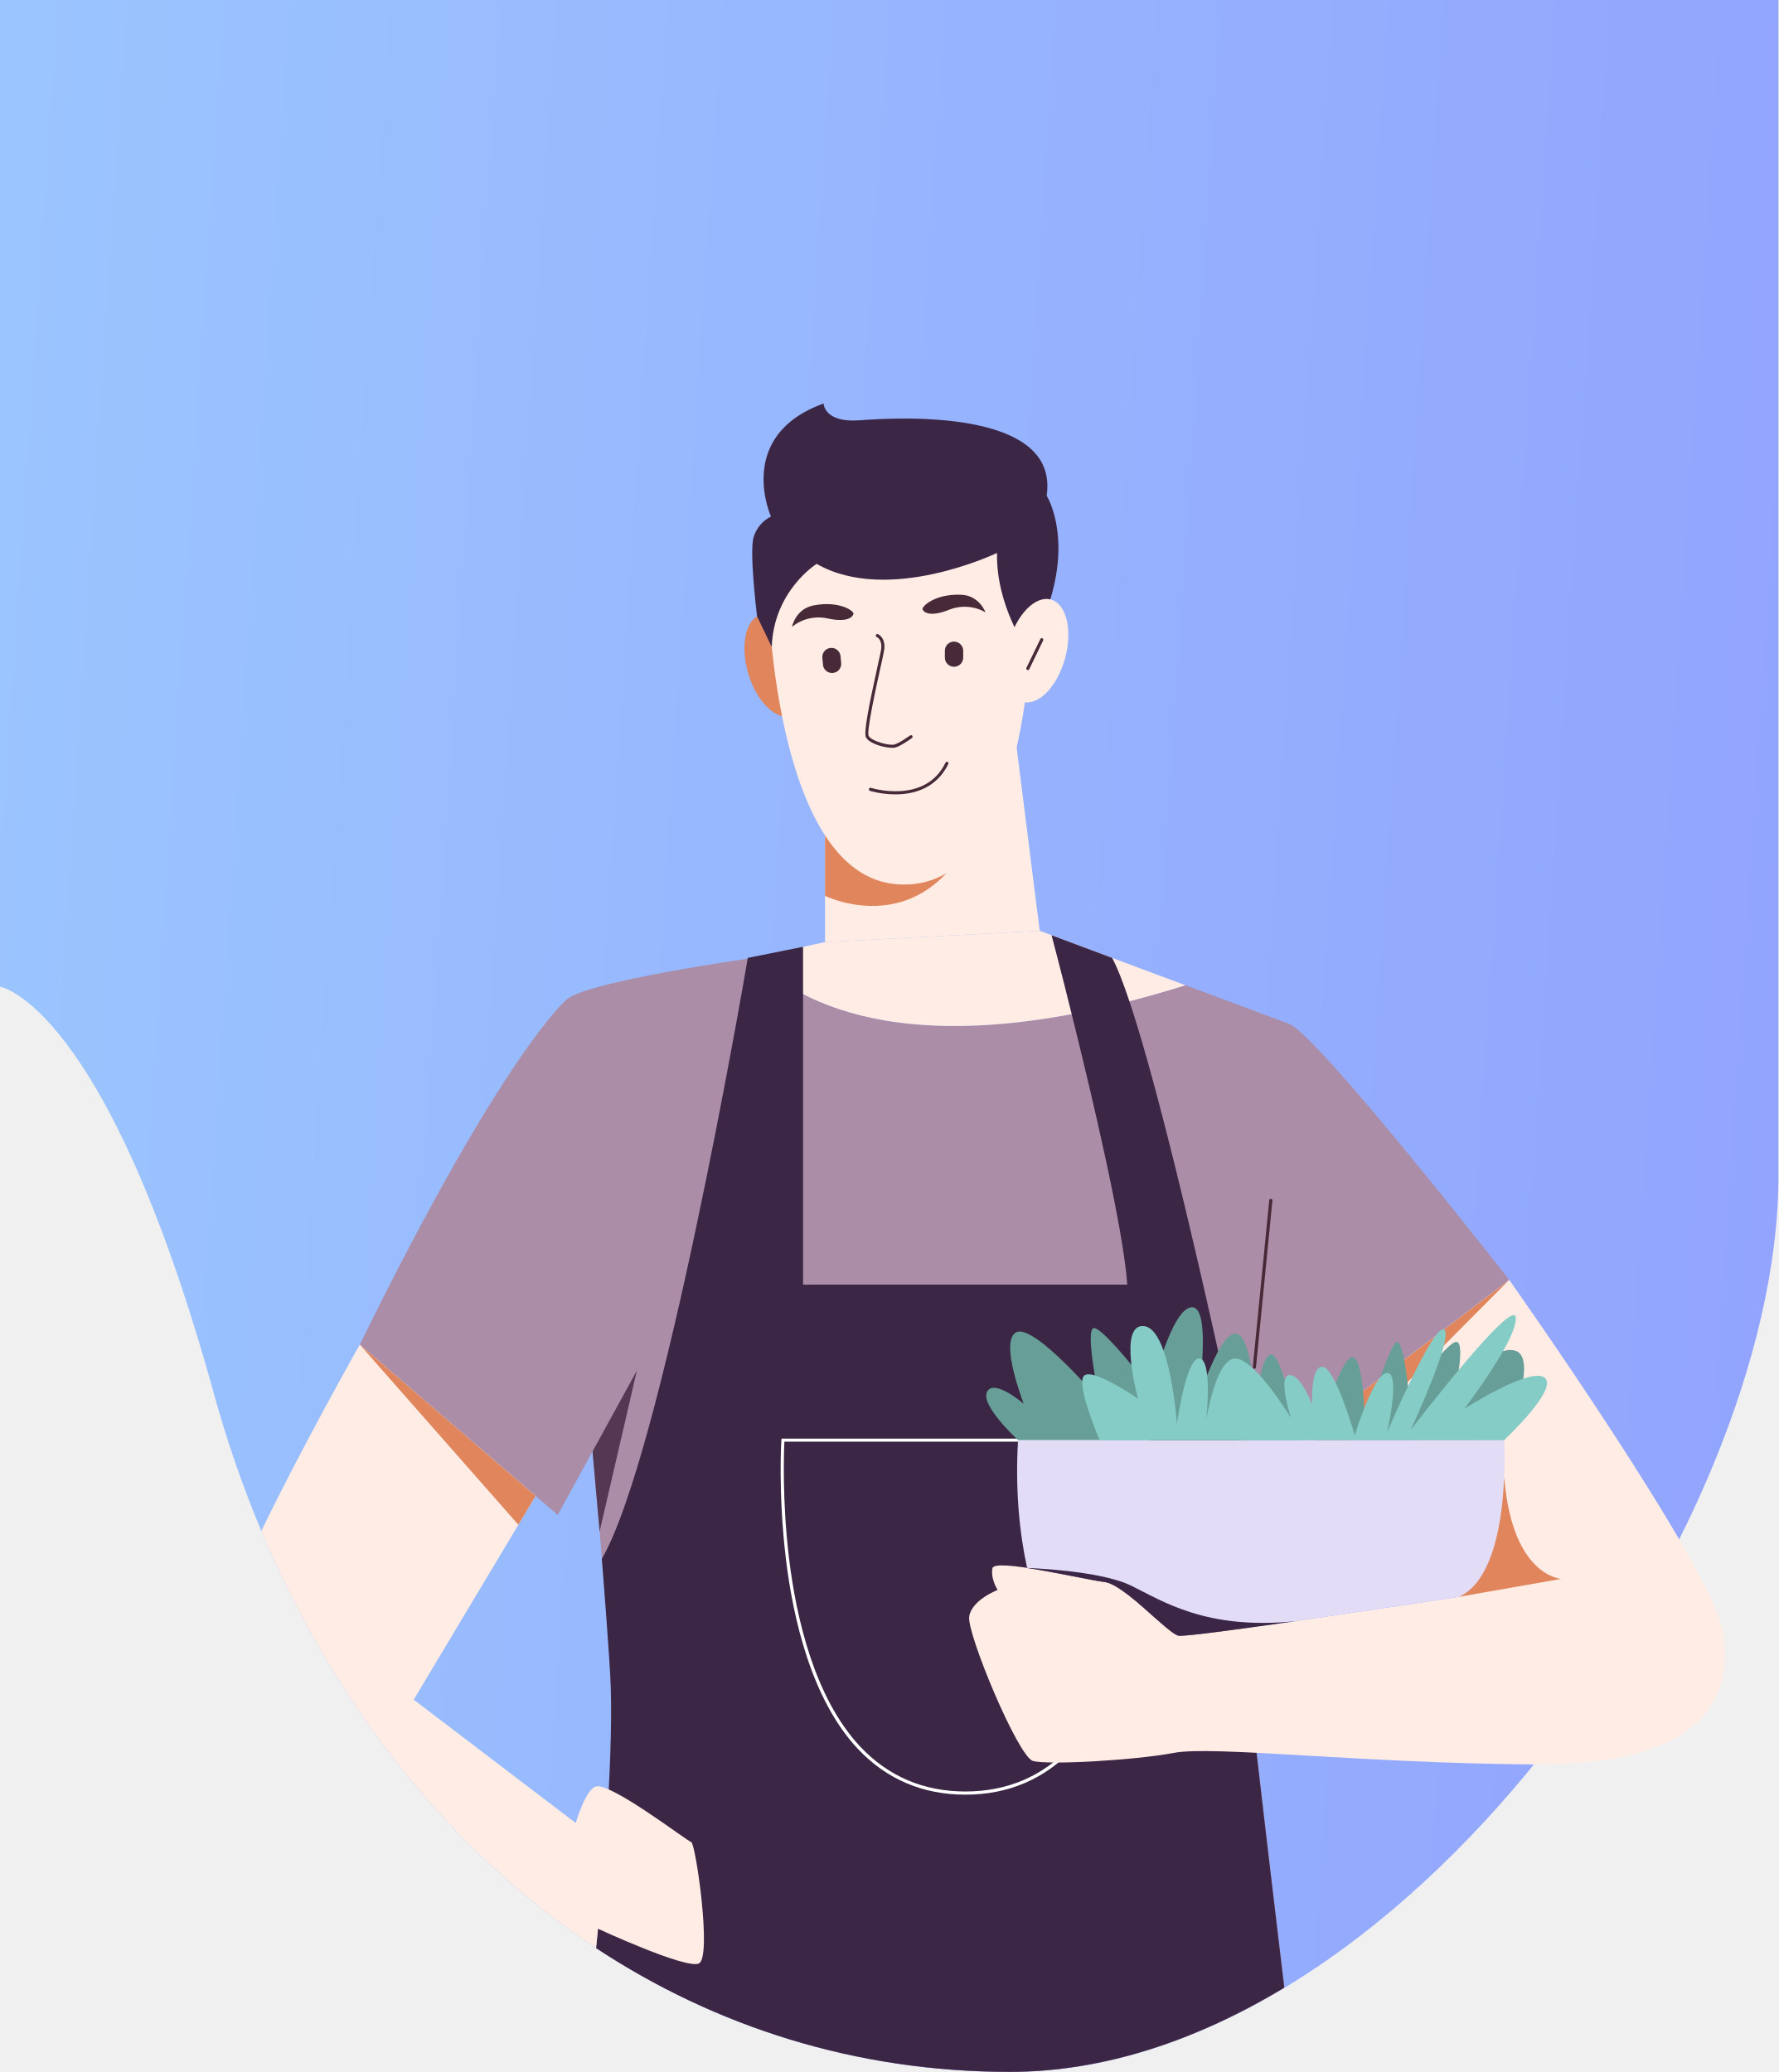
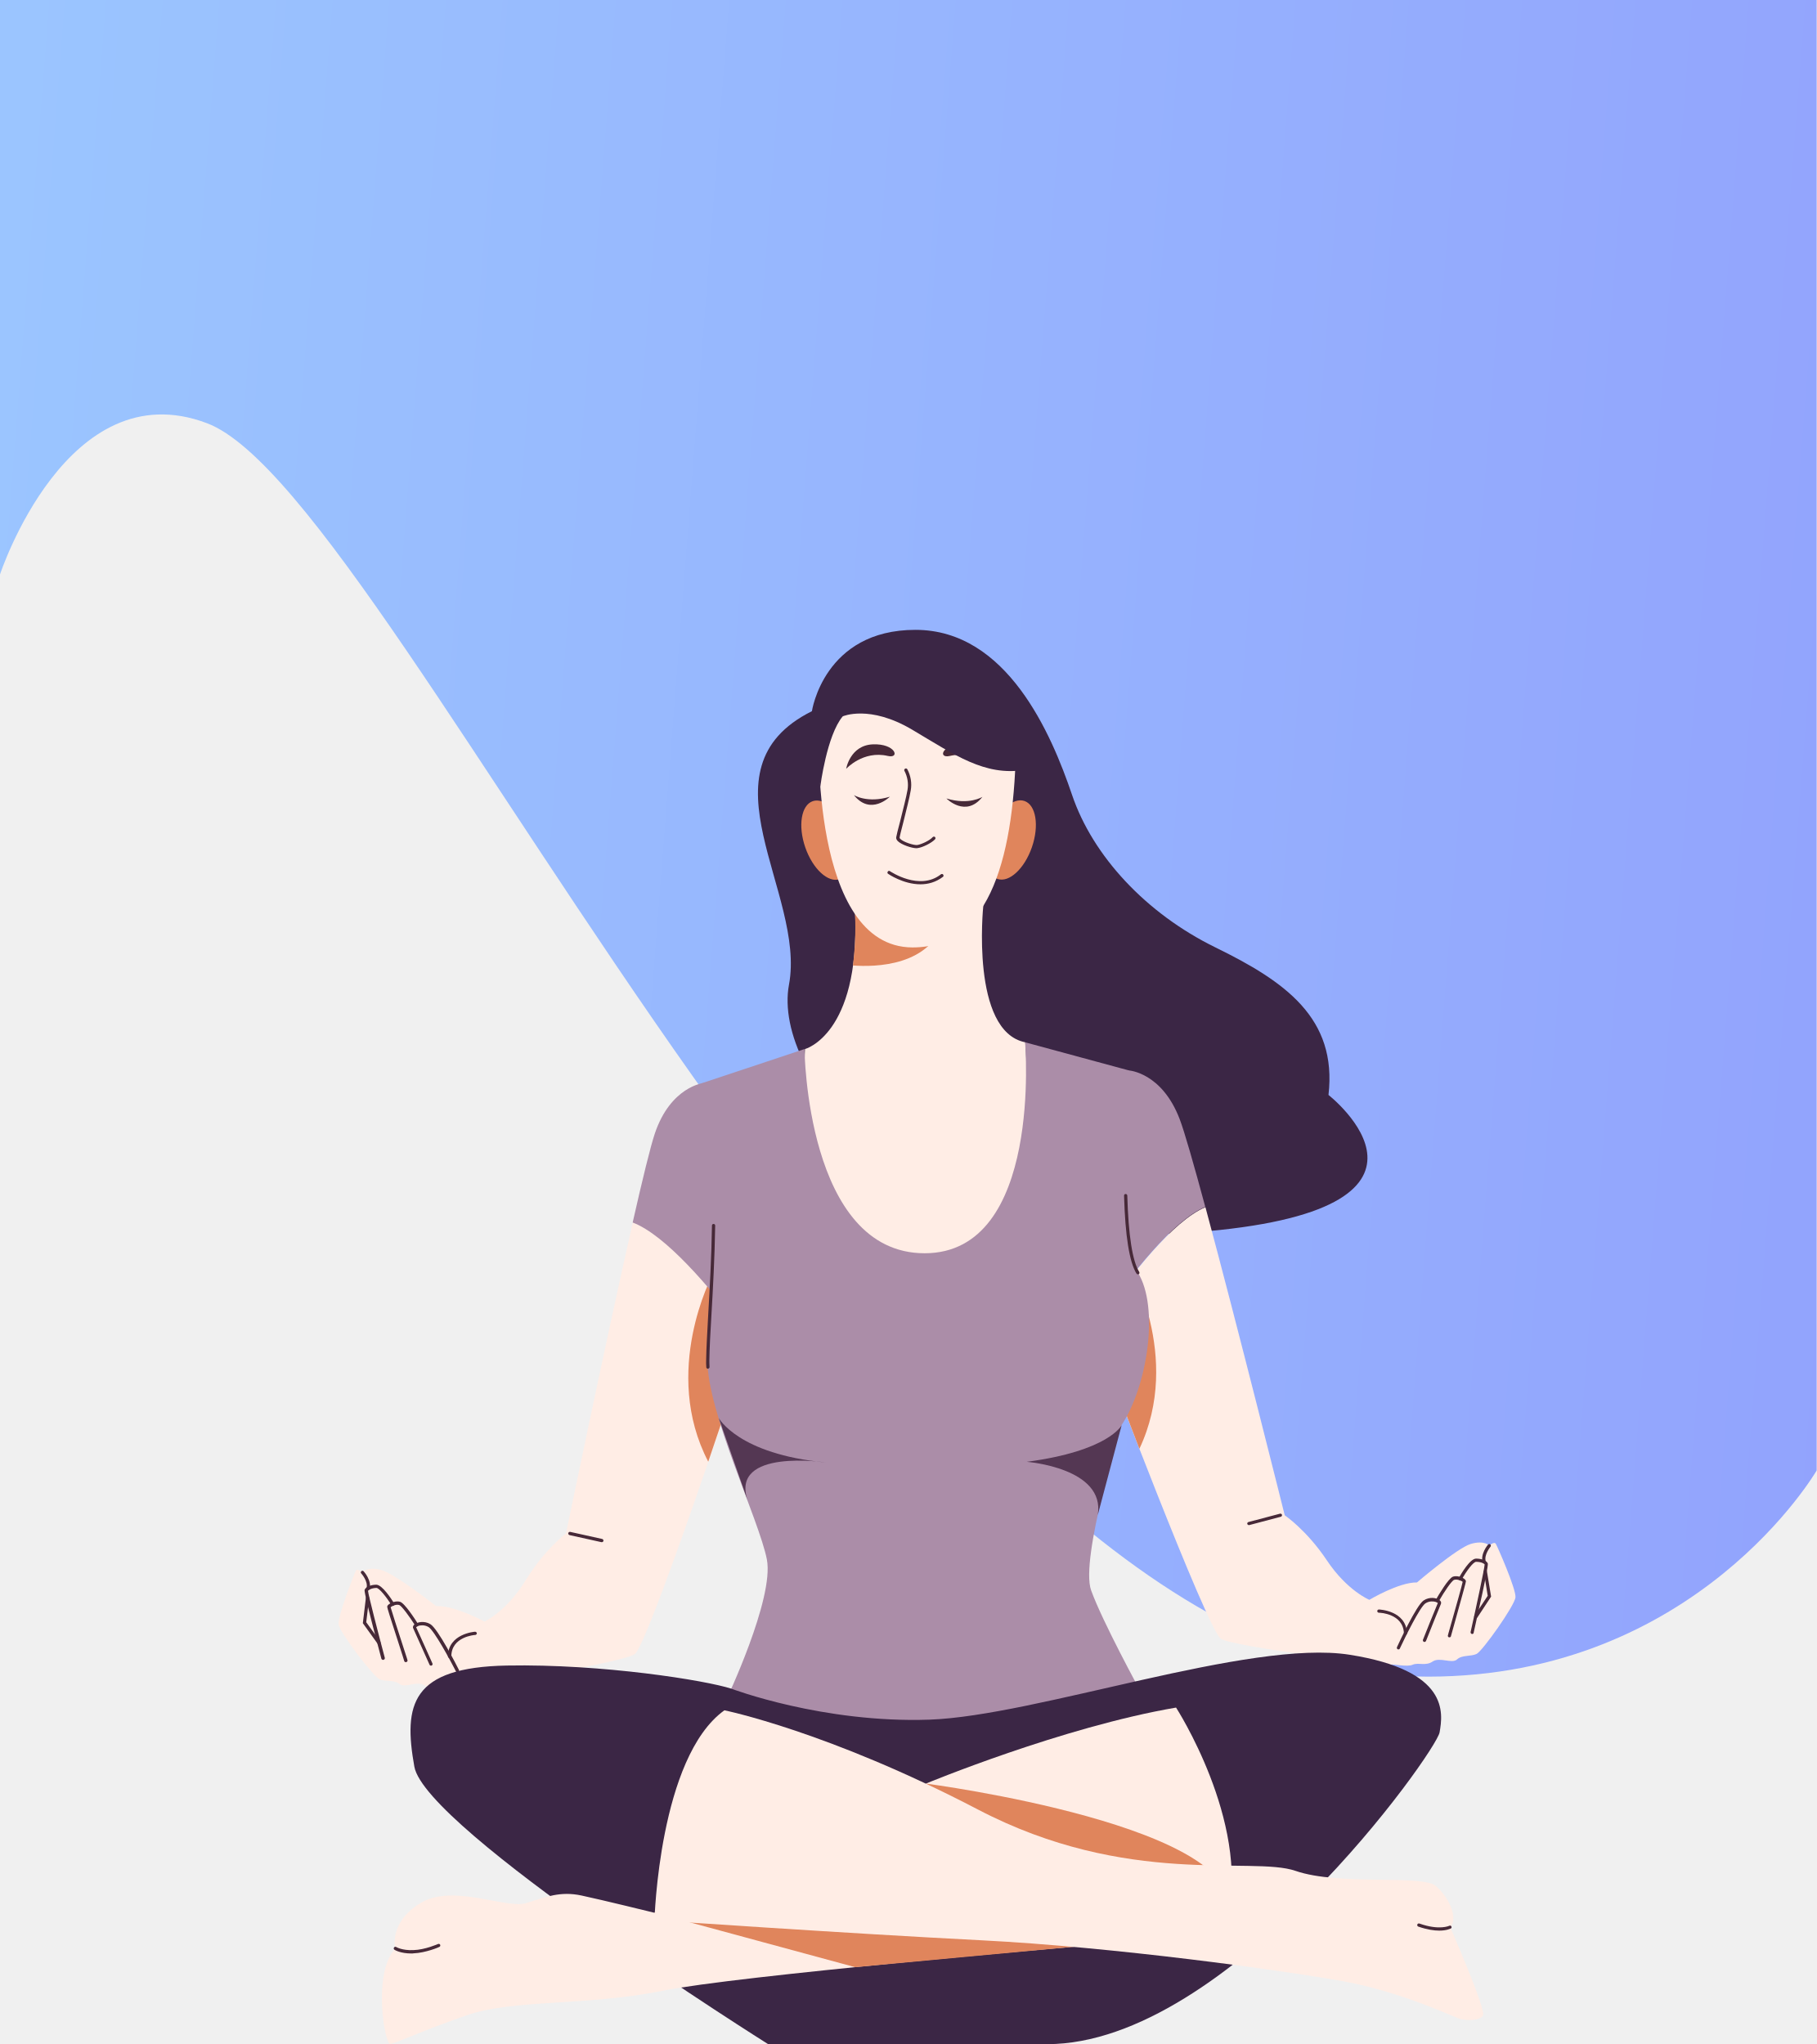
- <svg xmlns="http://www.w3.org/2000/svg" width="375" height="437" viewBox="0 0 375 437" fill="none">
-   <g clip-path="url(#clip0_698_3880)">
-     <path d="M0 208.102C0 208.102 22.4 211.641 45.1 293.939C67.8 376.236 130.8 437 212.967 437C295.133 437 375 322.517 375 248.065V-2H0V208.102Z" fill="url(#paint0_linear_698_3880)" />
-     <path d="M214.367 157.655L219.233 196.316L173.967 198.687V170.074L214.367 157.655Z" fill="#FFEDE5" />
-     <path d="M173.967 188.938C173.967 188.938 202.267 202.994 210.267 158.923L173.967 170.074V188.938Z" fill="#E0855C" />
-     <path d="M166.918 151.028C170.179 150.044 171.379 144.451 169.598 138.537C167.818 132.623 163.731 128.628 160.47 129.612C157.21 130.597 156.01 136.19 157.79 142.104C159.571 148.017 163.657 152.013 166.918 151.028Z" fill="#E0855C" />
-     <path d="M161.866 123.6C161.866 123.6 162.733 184.564 189.166 186.501C215.6 188.437 217.7 139.292 217.866 123.6C218.033 107.909 201.333 103.401 186.4 103.568C171.466 103.735 162.566 111.414 161.866 123.6Z" fill="#FFEDE5" />
-     <path d="M216.733 137.222C216.733 137.222 210 127.874 210.233 116.622C210.233 116.622 187.367 127.607 172.2 118.926C172.2 118.926 163.133 124.568 162.733 136.454L159.633 129.977C159.633 129.977 157.967 116.489 158.9 113.317C159.467 111.414 160.8 109.812 162.567 108.944C162.567 108.944 154.867 91.883 173.667 85.106C173.667 85.106 173.733 89.212 181.233 88.644C188.733 88.077 223.466 85.974 220.7 104.537C220.667 104.503 228.4 116.622 216.733 137.222Z" fill="#3B2645" />
-     <path d="M224.574 138.867C226.209 132.911 224.873 127.349 221.589 126.445C218.305 125.54 214.317 129.635 212.682 135.591C211.046 141.547 212.383 147.108 215.666 148.013C218.95 148.917 222.938 144.823 224.574 138.867Z" fill="#FFEDE5" />
-     <path d="M216.733 141.329C216.7 141.329 216.633 141.329 216.6 141.295C216.433 141.228 216.367 141.028 216.433 140.861L219.367 134.785C219.433 134.618 219.633 134.551 219.8 134.618C219.967 134.685 220.033 134.885 219.967 135.052L217.033 141.128C216.967 141.262 216.867 141.329 216.733 141.329Z" fill="#472938" />
-     <path d="M188.133 157.721C186.5 157.721 183.333 156.853 182.6 155.518C182.1 154.583 183.1 149.341 185.033 140.561C185.367 138.991 185.667 137.756 185.767 137.155C186.167 134.952 184.933 134.351 184.867 134.351C184.7 134.284 184.633 134.084 184.7 133.917C184.767 133.75 184.967 133.683 185.133 133.75C185.2 133.783 186.9 134.551 186.4 137.289C186.3 137.89 186.033 139.125 185.667 140.728C184.767 144.801 182.667 154.349 183.167 155.217C183.767 156.319 187.5 157.321 188.6 157.02C189.7 156.72 191.867 155.117 191.9 155.117C192.033 155.017 192.267 155.05 192.367 155.184C192.467 155.317 192.433 155.551 192.3 155.651C192.2 155.718 190 157.321 188.8 157.655C188.6 157.688 188.4 157.721 188.133 157.721Z" fill="#472938" />
-     <path d="M188.8 167.537C185.8 167.537 183.467 166.802 183.433 166.802C183.267 166.736 183.167 166.569 183.233 166.368C183.3 166.202 183.467 166.101 183.667 166.168C183.767 166.202 195.1 169.707 199.367 160.86C199.433 160.693 199.633 160.626 199.8 160.693C199.967 160.759 200.033 160.96 199.967 161.127C197.4 166.368 192.567 167.537 188.8 167.537Z" fill="#472938" />
-     <path d="M201.167 135.319C202.233 135.319 203.1 136.187 203.1 137.255V138.691C203.1 139.759 202.233 140.627 201.167 140.627C200.1 140.627 199.233 139.759 199.233 138.691V137.255C199.233 136.187 200.066 135.319 201.167 135.319Z" fill="#472938" />
-     <path d="M175.133 136.654C176.2 136.554 177.133 137.322 177.233 138.391L177.367 139.826C177.467 140.895 176.7 141.829 175.633 141.929C174.567 142.03 173.633 141.262 173.533 140.193L173.4 138.758C173.3 137.689 174.067 136.755 175.133 136.654Z" fill="#472938" />
-     <path d="M207.8 129.142C205.467 127.807 202.7 127.607 200.2 128.575C196.033 130.244 194.8 129.109 194.533 128.541C194.267 127.974 197.067 125.203 202.667 125.437C206.5 125.57 207.8 129.142 207.8 129.142Z" fill="#472938" />
-     <path d="M167 132.214C169.067 130.511 171.8 129.877 174.4 130.411C178.8 131.379 179.8 130.077 179.967 129.476C180.133 128.875 176.933 126.605 171.433 127.707C167.7 128.508 167 132.214 167 132.214Z" fill="#472938" />
-     <path d="M271.767 215.914L249.933 207.768C192.967 225.63 168.333 211.674 158.8 202.025C158.8 202.025 124.233 206.9 119.633 210.706C115.033 214.512 128.167 330.731 128.833 356.171C129.267 372.397 127.233 395.968 125.7 410.858C150.9 427.451 180.433 436.967 212.967 436.967C232.733 436.967 252.4 430.323 270.833 419.205C267.733 393.297 261.267 339.177 261 331.398C260.667 321.149 271.767 215.914 271.767 215.914Z" fill="#AB8DA8" />
-     <path d="M173.966 198.687L158.8 202.025C168.333 211.674 192.966 225.63 249.967 207.801L219.233 196.316L173.966 198.687Z" fill="#FFEDE5" />
-     <path d="M262.4 310.598C262.4 310.598 247.633 239.518 238.133 211.14C236.8 207.133 235.566 203.995 234.5 202.025L221.733 197.251C221.733 197.251 223.566 204.129 225.966 213.844C230.433 231.773 236.9 259.317 237.7 270.935H169.333V199.688L157.667 202.025C157.667 202.025 157.666 202.125 157.633 202.292C156.7 207.901 139.6 306.792 126.9 328.794C126.9 328.794 128.667 350.662 128.8 356.171C129.233 372.397 127.2 395.968 125.667 410.858C150.866 427.451 180.4 436.967 212.933 436.967C232.7 436.967 252.366 430.323 270.8 419.205C267.7 393.297 261.233 339.177 260.966 331.398C260.933 328.961 261.5 321.115 262.4 310.598Z" fill="#3B2645" />
-     <path d="M126.433 323.018L137.7 274.341L123.333 287.862L126.433 323.018Z" fill="#543753" />
-     <path d="M203.567 378.507C194.533 378.507 186.9 375.235 180.867 368.825C171.067 358.375 167.2 341.214 165.7 328.661C164.067 315.072 164.733 303.821 164.767 303.721L164.8 303.42H242.367L242.4 303.721C242.4 303.821 243.1 315.106 241.467 328.661C239.967 341.214 236.1 358.375 226.3 368.825C220.233 375.235 212.6 378.507 203.567 378.507ZM165.4 304.055C165.3 305.958 164.9 316.341 166.367 328.594C167.867 341.047 171.7 358.041 181.367 368.357C187.267 374.634 194.733 377.839 203.567 377.839C212.4 377.839 219.867 374.634 225.767 368.357C235.433 358.041 239.267 341.047 240.767 328.594C242.233 316.341 241.833 305.958 241.733 304.055H165.4Z" fill="white" />
-     <path d="M119.6 210.706C119.6 210.706 106.366 221.423 75.867 283.589L117.6 319.513L141.6 275.743C141.6 275.743 131.266 208.87 119.6 210.706Z" fill="#AB8DA8" />
-     <path d="M126.1 406.785C126.1 406.785 144.466 415.299 147.333 414.13C150.2 412.962 146.666 388.79 145.766 388.523C144.867 388.256 128.9 376.003 125.7 376.771C123.467 377.305 121.4 384.483 121.4 384.483L87.233 358.475L112.933 315.506L75.867 283.589C75.867 283.589 64.333 303.888 55.1 322.885C70.633 359.81 94.966 390.593 125.7 410.858L126.1 406.785Z" fill="#FFEDE5" />
-     <path d="M75.867 283.589L112.933 315.506L109.3 321.583L75.867 283.589Z" fill="#E0855C" />
-     <path d="M271.767 215.914C277.7 217.984 318.2 269.9 318.2 269.9L273.867 303.687C273.867 303.687 257.433 281.051 255.867 269.9C254.3 258.749 259.767 211.741 271.767 215.914Z" fill="#AB8DA8" />
-     <path d="M318.233 269.934C318.233 269.934 361.533 331.165 363.367 344.486C365.2 357.807 359.733 372.364 323.466 372.13C287.2 371.896 255.766 368.123 247.533 369.693C239.3 371.262 220.933 372.297 217.8 371.395C214.666 370.494 203.833 344.486 204.366 340.947C204.9 337.408 210.366 335.338 210.366 335.338C210.366 335.338 208.833 333.001 209.266 330.764C209.7 328.527 228.7 333.168 232.866 333.635C237.033 334.103 246.133 344.419 248.466 344.953C250.8 345.487 307.666 336.773 307.666 336.773L275.9 302.152L318.233 269.934Z" fill="#FFEDE5" />
-     <path d="M318.233 269.934L275.9 302.152L280.833 307.56L318.233 269.934Z" fill="#E0855C" />
-     <path d="M307.667 336.773L329.2 333.001C329.2 333.001 318.9 332.467 317.2 311.767L307.667 336.773Z" fill="#E0855C" />
-     <path d="M317.166 303.721H214.666C214.033 314.404 215 323.385 216.566 330.664C222.533 331.565 230.4 333.335 232.9 333.635C237.066 334.102 246.166 344.452 248.5 344.953C250.833 345.454 307.666 336.773 307.666 336.773C318.866 331.665 317.166 303.721 317.166 303.721Z" fill="#E3DCF7" />
-     <path d="M238.533 334.436C231.866 331.165 216.566 330.697 216.566 330.697C222.533 331.599 230.4 333.368 232.9 333.669C237.066 334.136 246.166 344.486 248.5 344.987C249.533 345.22 260.8 343.684 273.266 341.915C254.333 343.851 245.166 337.675 238.533 334.436Z" fill="#3B2645" />
-     <path d="M214.667 303.721C214.667 303.721 206.667 296.409 208.133 293.538C209.6 290.667 215.866 296.075 215.866 296.075C215.866 296.075 210.5 282.32 214.467 280.918C218.433 279.516 231.8 295.274 231.8 295.274C231.8 295.274 228.767 280.717 230.567 280.116C232.367 279.515 242.833 293.171 242.833 293.171C242.833 293.171 247 275.776 251.333 275.709C255.667 275.643 252.567 295.608 252.567 295.608C252.567 295.608 257.267 280.283 260.833 281.318C264.4 282.353 264.733 298.746 264.733 298.746C264.733 298.746 265.367 286.193 267.933 285.692C270.5 285.191 273.867 303.721 273.867 303.721H214.667Z" fill="#679E97" />
-     <path d="M277.333 303.721C277.333 303.721 282.566 286.46 285.1 286.226C287.633 285.992 287.8 300.482 287.8 300.482C287.8 300.482 292.933 283.489 294.5 283.054C296.066 282.62 297.1 294.372 297.1 294.372C297.1 294.372 305.3 282.587 307.2 283.021C309.1 283.455 306.6 294.372 306.6 294.372C306.6 294.372 314.433 283.221 319.567 284.891C324.7 286.56 317.233 303.687 317.233 303.687L277.333 303.721Z" fill="#679E97" />
-     <path d="M317.167 303.721C317.167 303.721 328.733 292.937 325.7 290.566C322.667 288.196 308.733 297.144 308.733 297.144C308.733 297.144 320.133 282.287 319.6 277.846C319.067 273.406 297.433 301.617 297.433 301.617C297.433 301.617 306.8 281.485 304.467 280.417C302.133 279.349 292.5 302.085 292.5 302.085C292.5 302.085 295.367 289.498 292.5 289.565C289.633 289.632 285.667 302.719 285.667 302.719C285.667 302.719 281.7 288.83 279 288.296C276.3 287.762 276.667 296.209 276.667 296.209C276.667 296.209 274.233 289.665 271.8 290.032C269.367 290.4 272.233 299.08 272.233 299.08C272.233 299.08 264.767 286.727 260.567 286.527C256.367 286.326 254.333 299.547 254.333 299.547C254.333 299.547 255.733 286.827 252.933 286.493C250.133 286.159 248.167 300.249 248.167 300.249C248.167 300.249 246.767 280.217 241.2 279.682C235.633 279.148 239.967 295.007 239.967 295.007C239.967 295.007 230.933 288.73 228.733 290.032C226.533 291.334 231.867 303.721 231.867 303.721H317.167Z" fill="#85CCC6" />
-     <path d="M264.5 288.697C264.467 288.697 264.467 288.697 264.5 288.697C264.3 288.663 264.167 288.53 264.167 288.33L267.633 253.14C267.667 252.973 267.8 252.806 268 252.84C268.167 252.873 268.333 253.007 268.3 253.207L264.833 288.396C264.8 288.563 264.667 288.697 264.5 288.697Z" fill="#472938" />
+ <svg xmlns="http://www.w3.org/2000/svg" width="375" height="422" viewBox="0 0 375 422" fill="none">
+   <g clip-path="url(#clip0_698_3951)">
+     <path d="M0 118.599C0 118.599 13.833 76.439 42.733 87.378C83.033 102.606 186.333 346.158 294.733 346.158C350.3 346.158 375 303.599 375 303.599V-27H0V118.599Z" fill="url(#paint0_linear_698_3951)" />
+     <path d="M167.6 146.828C167.6 146.828 170.067 130.037 188.967 130.037C207.867 130.037 217.033 151.516 221.3 164.118C225.567 176.719 236.567 188.589 250.9 195.605C265.233 202.62 276.067 210.168 274.233 226.061C274.233 226.061 304.9 250.001 246.467 254.423C188.033 258.845 159.333 222.171 162.867 203.285C166.4 184.4 143.6 158.798 167.6 146.828Z" fill="#3B2645" />
+     <path d="M202.967 187.126C202.967 187.126 200.3 212.928 211.633 215.189C211.633 215.189 216.333 261.505 189.9 261.505C163.467 261.505 166.167 216.585 166.167 216.585C166.167 216.585 177.433 213.626 176.533 188.722C175.633 163.818 203.333 169.803 202.967 187.126Z" fill="#FFEDE5" />
+     <path d="M195.1 189.42C197.333 180.942 185.833 179.213 178.1 178.98C177 181.474 176.367 184.699 176.5 188.722C176.667 192.247 176.5 195.804 176.067 199.329C180.467 199.661 192.4 199.628 195.1 189.42Z" fill="#E0855C" />
+     <path d="M173.317 181.508C175.702 180.69 176.393 176.423 174.861 171.978C173.329 167.532 170.153 164.591 167.768 165.409C165.383 166.227 164.692 170.494 166.224 174.939C167.756 179.385 170.932 182.326 173.317 181.508Z" fill="#E0855C" />
+     <path d="M213.017 174.9C214.549 170.454 213.857 166.187 211.472 165.369C209.087 164.551 205.911 167.492 204.379 171.938C202.847 176.384 203.539 180.651 205.924 181.468C208.309 182.286 211.484 179.345 213.017 174.9Z" fill="#E0855C" />
+     <path d="M169.033 150.984C169.033 150.984 167.2 195.505 188.333 195.605C204.767 195.671 209.467 175.688 209.733 153.179C210 130.669 169.3 133.694 169.033 150.984Z" fill="#FFEDE5" />
+     <path d="M190 182.571C186.467 182.571 183.367 180.443 183.333 180.41C183.167 180.31 183.133 180.111 183.267 179.944C183.367 179.778 183.567 179.745 183.733 179.878C183.8 179.911 189.8 184.001 194.233 180.51C194.367 180.41 194.6 180.41 194.7 180.576C194.8 180.742 194.8 180.942 194.633 181.042C193.133 182.172 191.533 182.571 190 182.571Z" fill="#472938" />
+     <path d="M176.267 164.151C176.267 164.151 179.033 165.913 183.7 164.483C183.7 164.45 179.733 168.506 176.267 164.151Z" fill="#472938" />
+     <path d="M202.8 164.517C202.8 164.517 200.033 166.279 195.367 164.849C195.367 164.849 199.333 168.906 202.8 164.517Z" fill="#472938" />
+     <path d="M174.667 158.731C174.667 158.731 178.167 154.874 183.267 156.071C185.867 156.67 184.867 153.478 180.167 153.677C175.467 153.877 174.667 158.731 174.667 158.731Z" fill="#472938" />
+     <path d="M204.667 158.731C204.667 158.731 201.167 154.874 196.067 156.071C193.467 156.67 194.467 153.478 199.167 153.677C203.867 153.877 204.667 158.731 204.667 158.731Z" fill="#472938" />
+     <path d="M189.2 175.123C188.2 175.123 186.067 174.392 185.333 173.66C185.067 173.394 184.967 173.128 185 172.862C185.067 172.463 185.367 171.2 185.8 169.604C186.367 167.31 187.1 164.483 187.333 163.087C187.567 161.757 187.333 160.36 186.7 159.163C186.6 158.997 186.667 158.798 186.833 158.698C187 158.598 187.2 158.665 187.3 158.831C188 160.161 188.267 161.69 188 163.187C187.767 164.616 187.033 167.476 186.467 169.77C186.067 171.299 185.733 172.629 185.7 172.962C185.7 172.995 185.733 173.062 185.833 173.195C186.533 173.893 188.733 174.558 189.367 174.458C190.2 174.325 191.933 173.527 192.533 172.829C192.667 172.696 192.867 172.696 193 172.796C193.133 172.929 193.133 173.128 193.033 173.261C192.3 174.059 190.433 174.957 189.467 175.09C189.333 175.123 189.267 175.123 189.2 175.123Z" fill="#472938" />
+     <path d="M169.333 162.389C169.333 162.389 170.667 151.782 173.967 147.892C173.967 147.892 179.5 145.431 188.3 150.652C197.1 155.872 203.267 160.261 211.433 158.964C211.433 158.964 212.2 133.661 191.1 135.024C170 136.388 165.667 147.393 169.333 162.389Z" fill="#3B2645" />
+     <path d="M308.767 318.727C308.433 318.195 307.433 319.093 307.433 319.093C307.433 319.093 306.4 317.929 303.6 318.761C300.8 319.592 292.5 326.707 292.5 326.707C288.767 326.641 282.667 330.298 282.667 330.298C282.667 330.298 278.067 328.403 273.9 322.152C269.733 315.901 265.2 312.842 265.2 312.842C265.2 312.842 255.433 273.674 248.833 249.236C242.133 252.062 233.433 263.201 227.233 272.178C227.367 276.401 227.5 279.094 227.5 279.094C227.5 279.094 249.233 336.616 252.033 338.345C254.833 340.073 286.8 343.93 287.133 343.698C287.467 343.465 290.4 344.23 291.6 343.698C292.8 343.166 294.267 344.03 295.733 343.033C297.2 342.035 299.733 343.565 300.767 342.6C301.8 341.636 303.6 342.035 304.8 341.47C306 340.905 312.7 331.462 312.833 329.766C312.967 328.07 309.1 319.259 308.767 318.727Z" fill="#FFEDE5" />
+     <path d="M232.833 260.707C232.833 260.707 244.2 280.058 235.2 299.11L227.467 279.028L232.833 260.707Z" fill="#E0855C" />
+     <path d="M248.8 249.17C246.433 240.392 244.467 233.509 243.5 231.015C239.833 221.44 233.067 221.007 233.067 221.007C226.4 221.107 226.733 256.75 227.2 272.112C233.4 263.134 242.1 252.029 248.8 249.17Z" fill="#AB8DA8" />
+     <path d="M257.8 314.87C257.667 314.87 257.533 314.771 257.467 314.638C257.433 314.471 257.533 314.272 257.7 314.239L264.233 312.51C264.4 312.476 264.6 312.576 264.633 312.742C264.667 312.909 264.567 313.108 264.4 313.141L257.867 314.87C257.867 314.87 257.833 314.87 257.8 314.87Z" fill="#472938" />
+     <path d="M290.133 337.513C289.967 337.513 289.8 337.38 289.8 337.181C289.633 333.124 284.833 332.958 284.633 332.958C284.433 332.958 284.3 332.792 284.3 332.626C284.3 332.426 284.467 332.293 284.633 332.293C284.7 332.293 290.233 332.493 290.433 337.147C290.5 337.347 290.333 337.513 290.133 337.513C290.167 337.513 290.167 337.513 290.133 337.513Z" fill="#472938" />
+     <path d="M288.667 340.539C288.633 340.539 288.567 340.539 288.533 340.506C288.367 340.439 288.3 340.24 288.367 340.073C288.767 339.209 292.367 331.429 293.867 330.431C295.1 329.6 296.6 329.866 297.2 330.398C297.6 330.73 297.467 331.063 297.433 331.163C297.267 331.528 295.333 336.316 294.367 338.777C294.3 338.943 294.1 339.043 293.933 338.976C293.767 338.91 293.667 338.71 293.733 338.544C293.833 338.245 296.433 331.794 296.8 330.963C296.733 330.897 296.567 330.764 296.233 330.697C295.967 330.631 295.1 330.464 294.233 331.03C293.1 331.794 290.033 338.045 288.933 340.406C288.9 340.472 288.8 340.539 288.667 340.539Z" fill="#472938" />
+     <path d="M299.2 338.045C299 338.045 298.867 337.912 298.867 337.713C298.867 337.646 298.867 337.646 299.8 334.355C300.567 331.661 301.8 327.272 301.933 326.574C301.733 326.375 300.8 325.976 300.167 326.175C299.667 326.341 298.133 328.602 297 330.597C296.9 330.764 296.7 330.797 296.533 330.73C296.367 330.631 296.333 330.431 296.4 330.265C297 329.234 299 325.843 299.933 325.51C300.733 325.244 301.767 325.61 302.233 325.942C302.467 326.109 302.6 326.308 302.6 326.474C302.6 326.674 302.133 328.37 300.433 334.488C300 336.05 299.567 337.547 299.533 337.713C299.533 337.912 299.367 338.045 299.2 338.045Z" fill="#472938" />
+     <path d="M303.9 337.347C303.867 337.347 303.867 337.347 303.833 337.347C303.667 337.314 303.533 337.114 303.567 336.948C304.733 331.761 306.433 323.848 306.467 322.983C306.333 322.784 305.733 322.451 304.7 322.451C304.133 322.451 302.7 324.346 301.733 326.109C301.633 326.275 301.433 326.341 301.267 326.242C301.1 326.142 301.033 325.942 301.133 325.776C301.667 324.845 303.467 321.786 304.7 321.786C305.867 321.786 306.833 322.185 307.1 322.75C307.167 322.883 307.333 323.249 304.2 337.081C304.2 337.247 304.067 337.347 303.9 337.347Z" fill="#472938" />
+     <path d="M306.4 322.784C306.267 322.784 306.133 322.684 306.067 322.551C305.533 320.855 307.1 318.96 307.167 318.894C307.3 318.761 307.5 318.727 307.633 318.86C307.767 318.993 307.8 319.193 307.667 319.326C307.667 319.359 306.267 321.022 306.7 322.385C306.767 322.551 306.667 322.75 306.467 322.817C306.467 322.784 306.433 322.784 306.4 322.784Z" fill="#472938" />
+     <path d="M304.633 334.122C304.567 334.122 304.5 334.089 304.467 334.055C304.3 333.956 304.267 333.756 304.367 333.59L307.1 329.467L306.3 324.48C306.267 324.313 306.4 324.114 306.567 324.114C306.733 324.081 306.933 324.214 306.933 324.38L307.8 329.633L304.933 333.989C304.833 334.055 304.733 334.122 304.633 334.122Z" fill="#472938" />
+     <path d="M73.467 324.28C73.767 323.748 74.8 324.579 74.8 324.579C74.8 324.579 75.8 323.382 78.633 324.114C81.467 324.845 90.033 331.595 90.033 331.595C93.733 331.395 100.033 334.787 100.033 334.787C100.033 334.787 104.567 332.692 108.5 326.275C112.433 319.858 116.833 316.599 116.833 316.599C116.833 316.599 125 277.099 130.633 252.362C137.433 254.922 146.567 265.695 153.133 274.406C153.167 278.629 153.167 281.322 153.167 281.322C153.167 281.322 133.767 339.641 131.033 341.503C128.3 343.365 96.5 348.452 96.2 348.253C95.9 348.053 92.967 348.918 91.733 348.419C90.5 347.92 89.1 348.885 87.567 347.92C86.033 346.956 83.6 348.585 82.5 347.688C81.4 346.79 79.667 347.222 78.4 346.723C77.133 346.225 70.1 337.048 69.9 335.352C69.7 333.656 73.167 324.812 73.467 324.28Z" fill="#FFEDE5" />
+     <path d="M147.033 263.301C147.033 263.301 136.467 283.117 146.2 301.77L153.1 281.388L147.033 263.301Z" fill="#E0855C" />
+     <path d="M130.6 252.395C132.6 243.55 134.3 236.601 135.167 234.041C138.433 224.332 145.2 223.601 145.2 223.601C151.867 223.435 152.933 259.078 153.1 274.439C146.533 265.761 137.4 254.988 130.6 252.395Z" fill="#AB8DA8" />
+     <path d="M124.233 318.395C124.2 318.395 124.2 318.395 124.167 318.395L117.567 316.932C117.4 316.899 117.267 316.699 117.3 316.533C117.333 316.367 117.533 316.234 117.7 316.267L124.3 317.73C124.467 317.763 124.6 317.963 124.567 318.129C124.533 318.295 124.367 318.395 124.233 318.395Z" fill="#472938" />
+     <path d="M92.8 342.301C92.6 342.301 92.467 342.135 92.467 341.969C92.5 337.28 98 336.882 98.067 336.882C98.233 336.882 98.4 337.015 98.433 337.181C98.433 337.38 98.3 337.513 98.133 337.546C97.933 337.546 93.167 337.912 93.167 341.969C93.133 342.168 93 342.301 92.8 342.301Z" fill="#472938" />
+     <path d="M94.433 345.26C94.3 345.26 94.2 345.194 94.133 345.094C92.967 342.8 89.633 336.649 88.467 335.917C87.567 335.385 86.7 335.585 86.433 335.651C86.133 335.751 85.967 335.884 85.9 335.951C86.3 336.782 89.133 343.132 89.267 343.432C89.333 343.598 89.267 343.797 89.1 343.864C88.933 343.93 88.733 343.864 88.667 343.698C87.567 341.27 85.467 336.549 85.3 336.183C85.167 335.951 85.267 335.651 85.5 335.419C86.067 334.887 87.567 334.554 88.833 335.319C90.4 336.25 94.3 343.897 94.733 344.762C94.8 344.928 94.767 345.127 94.6 345.194C94.533 345.26 94.467 345.26 94.433 345.26Z" fill="#472938" />
+     <path d="M83.767 343.166C83.6 343.166 83.467 343.066 83.433 342.9C83.4 342.733 82.967 341.403 82.467 339.841C80.467 333.69 79.933 331.961 79.933 331.761C79.933 331.562 80.033 331.395 80.267 331.229C80.733 330.863 81.733 330.464 82.567 330.697C83.533 330.963 85.667 334.288 86.3 335.286C86.4 335.452 86.333 335.651 86.2 335.751C86.033 335.851 85.833 335.784 85.733 335.651C84.5 333.69 82.867 331.495 82.4 331.362C81.733 331.163 80.833 331.628 80.633 331.828C80.8 332.426 82.233 336.948 83.133 339.674C84.133 342.767 84.133 342.767 84.133 342.833C84.133 342.999 83.967 343.166 83.767 343.166C83.8 343.166 83.8 343.166 83.767 343.166Z" fill="#472938" />
+     <path d="M79.067 342.7C78.933 342.7 78.8 342.6 78.733 342.467C75.067 328.735 75.233 328.37 75.267 328.237C75.5 327.638 76.433 327.206 77.633 327.173H77.667C78.9 327.173 80.8 330.132 81.367 331.03C81.467 331.196 81.4 331.395 81.267 331.495C81.1 331.595 80.9 331.528 80.8 331.395C79.767 329.7 78.267 327.838 77.7 327.838C76.7 327.871 76.1 328.237 75.967 328.436C76.033 329.301 78.067 337.148 79.433 342.268C79.467 342.434 79.367 342.634 79.2 342.667C79.1 342.667 79.067 342.7 79.067 342.7Z" fill="#472938" />
+     <path d="M76 328.27C75.967 328.27 75.933 328.27 75.9 328.27C75.733 328.237 75.6 328.037 75.667 327.871C76.033 326.474 74.6 324.878 74.567 324.845C74.433 324.712 74.467 324.513 74.6 324.38C74.733 324.247 74.933 324.28 75.067 324.413C75.133 324.479 76.767 326.308 76.3 328.037C76.267 328.17 76.133 328.27 76 328.27Z" fill="#472938" />
+     <path d="M78.2 339.475C78.1 339.475 78 339.442 77.933 339.342L74.9 335.119L75.533 329.833C75.567 329.666 75.733 329.533 75.9 329.533C76.067 329.567 76.2 329.733 76.2 329.899L75.6 334.92L78.5 338.943C78.6 339.076 78.567 339.309 78.433 339.408C78.333 339.475 78.267 339.475 78.2 339.475Z" fill="#472938" />
+     <path d="M211.6 215.189L233.067 221.007C233.067 221.007 230.467 255.62 234.9 262.769C239.333 269.917 236.867 286.176 231.5 294.256C231.5 294.256 222.9 321.853 225.233 328.336C227.567 334.82 235.4 349.151 235.4 349.151C235.4 349.151 200.433 366.839 149.833 351.112C149.833 351.112 159.867 330.032 158.3 321.953C156.733 313.873 145.9 291.363 146.033 280.723C146.167 270.083 149.567 241.688 144.6 223.734L166.067 216.585C166.067 216.585 166.433 258.745 190.867 258.745C215.3 258.745 211.6 215.189 211.6 215.189Z" fill="#AB8DA8" />
+     <path d="M231.533 294.256C231.533 294.256 228.867 299.576 211.933 301.803C211.933 301.803 228.233 303.034 226.6 312.809L231.533 294.256Z" fill="#543753" />
+     <path d="M148.367 292.76C148.367 292.76 152.367 300.241 170.467 301.936C170.467 301.936 150.633 298.944 154.333 309.783L148.367 292.76Z" fill="#543753" />
+     <path d="M146.133 282.585C145.967 282.585 145.8 282.452 145.8 282.286C145.767 281.721 145.733 281.222 145.767 280.723C145.8 278.329 146 275.071 146.2 271.28C146.5 266.093 146.867 259.643 146.967 253.026C146.967 252.827 147.1 252.694 147.3 252.694C147.5 252.694 147.633 252.86 147.633 253.026C147.533 259.643 147.167 266.127 146.867 271.314C146.633 275.104 146.467 278.363 146.433 280.756C146.433 281.222 146.433 281.721 146.467 282.253C146.467 282.386 146.333 282.552 146.133 282.585Z" fill="#472938" />
+     <path d="M234.9 263.101C234.8 263.101 234.667 263.035 234.6 262.935C233.133 260.574 232.267 255.154 232.033 246.842C232.033 246.643 232.167 246.51 232.367 246.51C232.533 246.51 232.7 246.643 232.7 246.842C232.933 255.055 233.767 260.375 235.167 262.602C235.267 262.769 235.2 262.968 235.067 263.068C235.033 263.068 234.967 263.101 234.9 263.101Z" fill="#472938" />
+     <path d="M151 348.652C151 348.652 169.833 355.8 191.867 355.036C213.9 354.271 258 338.378 278.6 341.636C299.2 344.895 297.867 353.639 297.167 357.662C296.467 361.686 253.7 422.033 216.133 422.033H158.567C158.567 422.033 87.833 377.579 85.533 364.744C83.233 351.91 84.9 344.23 104.633 343.864C124.367 343.498 145.7 346.923 151 348.652Z" fill="#3B2645" />
+     <path d="M191.133 368.236C191.133 368.236 219.267 356.565 242.767 352.542C242.767 352.542 257.9 375.95 253.467 395.733C253.433 395.733 199.633 383.963 191.133 368.236Z" fill="#FFEDE5" />
+     <path d="M191.133 368.236C191.133 368.236 259.2 377.113 253.433 395.733C247.667 414.353 191.133 368.236 191.133 368.236Z" fill="#E0855C" />
+     <path d="M221.733 401.917C221.733 401.917 151.967 407.902 136.667 411.028C121.367 414.153 105.867 412.757 96.4 416.048C86.933 419.34 81.7 421.867 80.567 422C79.433 422.133 76.833 407.47 81.6 402.283C81.6 402.283 80.133 396.996 86.8 392.907C93.467 388.817 104.533 394.204 108.633 392.907C112.733 391.61 115.667 390.413 120.033 391.344C124.4 392.275 135.067 394.902 135.067 394.902C135.067 394.902 190 360.09 221.733 401.917Z" fill="#FFEDE5" />
+     <path d="M135.1 394.902L176.533 406.14L221.733 401.917C221.733 401.917 201.133 380.771 172.7 382.733C144.267 384.694 135.1 394.902 135.1 394.902Z" fill="#E0855C" />
+     <path d="M149.533 353.107C149.533 353.107 170.933 357.43 201.867 373.589C232.8 389.748 258.4 383.131 267.433 386.257C276.467 389.382 293.6 386.955 296.4 389.382C299.2 391.81 301.033 396.065 299.367 397.894C299.367 397.894 306.833 414.984 306.133 416.115C305.433 417.245 302.833 417.146 301.6 416.88C300.367 416.614 289.5 411.227 277 409C264.5 406.772 230.033 401.984 202.567 400.587C175.1 399.191 135.1 396.431 135.1 396.431C135.1 396.431 136.033 362.816 149.533 353.107Z" fill="#FFEDE5" />
+     <path d="M297.1 398.592C296.033 398.592 294.6 398.393 292.767 397.761C292.6 397.695 292.5 397.495 292.567 397.329C292.633 397.163 292.833 397.063 293 397.129C297.133 398.592 299.133 397.595 299.167 397.595C299.333 397.495 299.533 397.562 299.6 397.728C299.7 397.894 299.633 398.094 299.467 398.16C299.433 398.16 298.667 398.592 297.1 398.592Z" fill="#472938" />
+     <path d="M84.967 403.314C82.633 403.314 81.5 402.582 81.433 402.549C81.267 402.449 81.233 402.25 81.333 402.084C81.433 401.917 81.633 401.884 81.8 401.984C81.8 401.984 83 402.715 85.333 402.616C87.767 402.549 90.4 401.352 90.433 401.352C90.6 401.286 90.8 401.352 90.867 401.518C90.933 401.685 90.867 401.884 90.7 401.951C90.6 402.017 87.9 403.181 85.367 403.281C85.233 403.314 85.1 403.314 84.967 403.314Z" fill="#472938" />
  </g>
  <defs>
-     <linearGradient id="paint0_linear_698_3880" x1="375" y1="437" x2="-125.603" y2="403.91" gradientUnits="userSpaceOnUse">
+     <linearGradient id="paint0_linear_698_3951" x1="375" y1="346.158" x2="-124.768" y2="307.295" gradientUnits="userSpaceOnUse">
      <stop stop-color="#92A3FD" />
      <stop offset="1" stop-color="#9DCEFF" />
    </linearGradient>
-     <clipPath id="clip0_698_3880">
-       <rect width="375" height="439" fill="white" transform="translate(0 -2)" />
+     <clipPath id="clip0_698_3951">
+       <rect width="375" height="422" fill="white" />
    </clipPath>
  </defs>
</svg>
